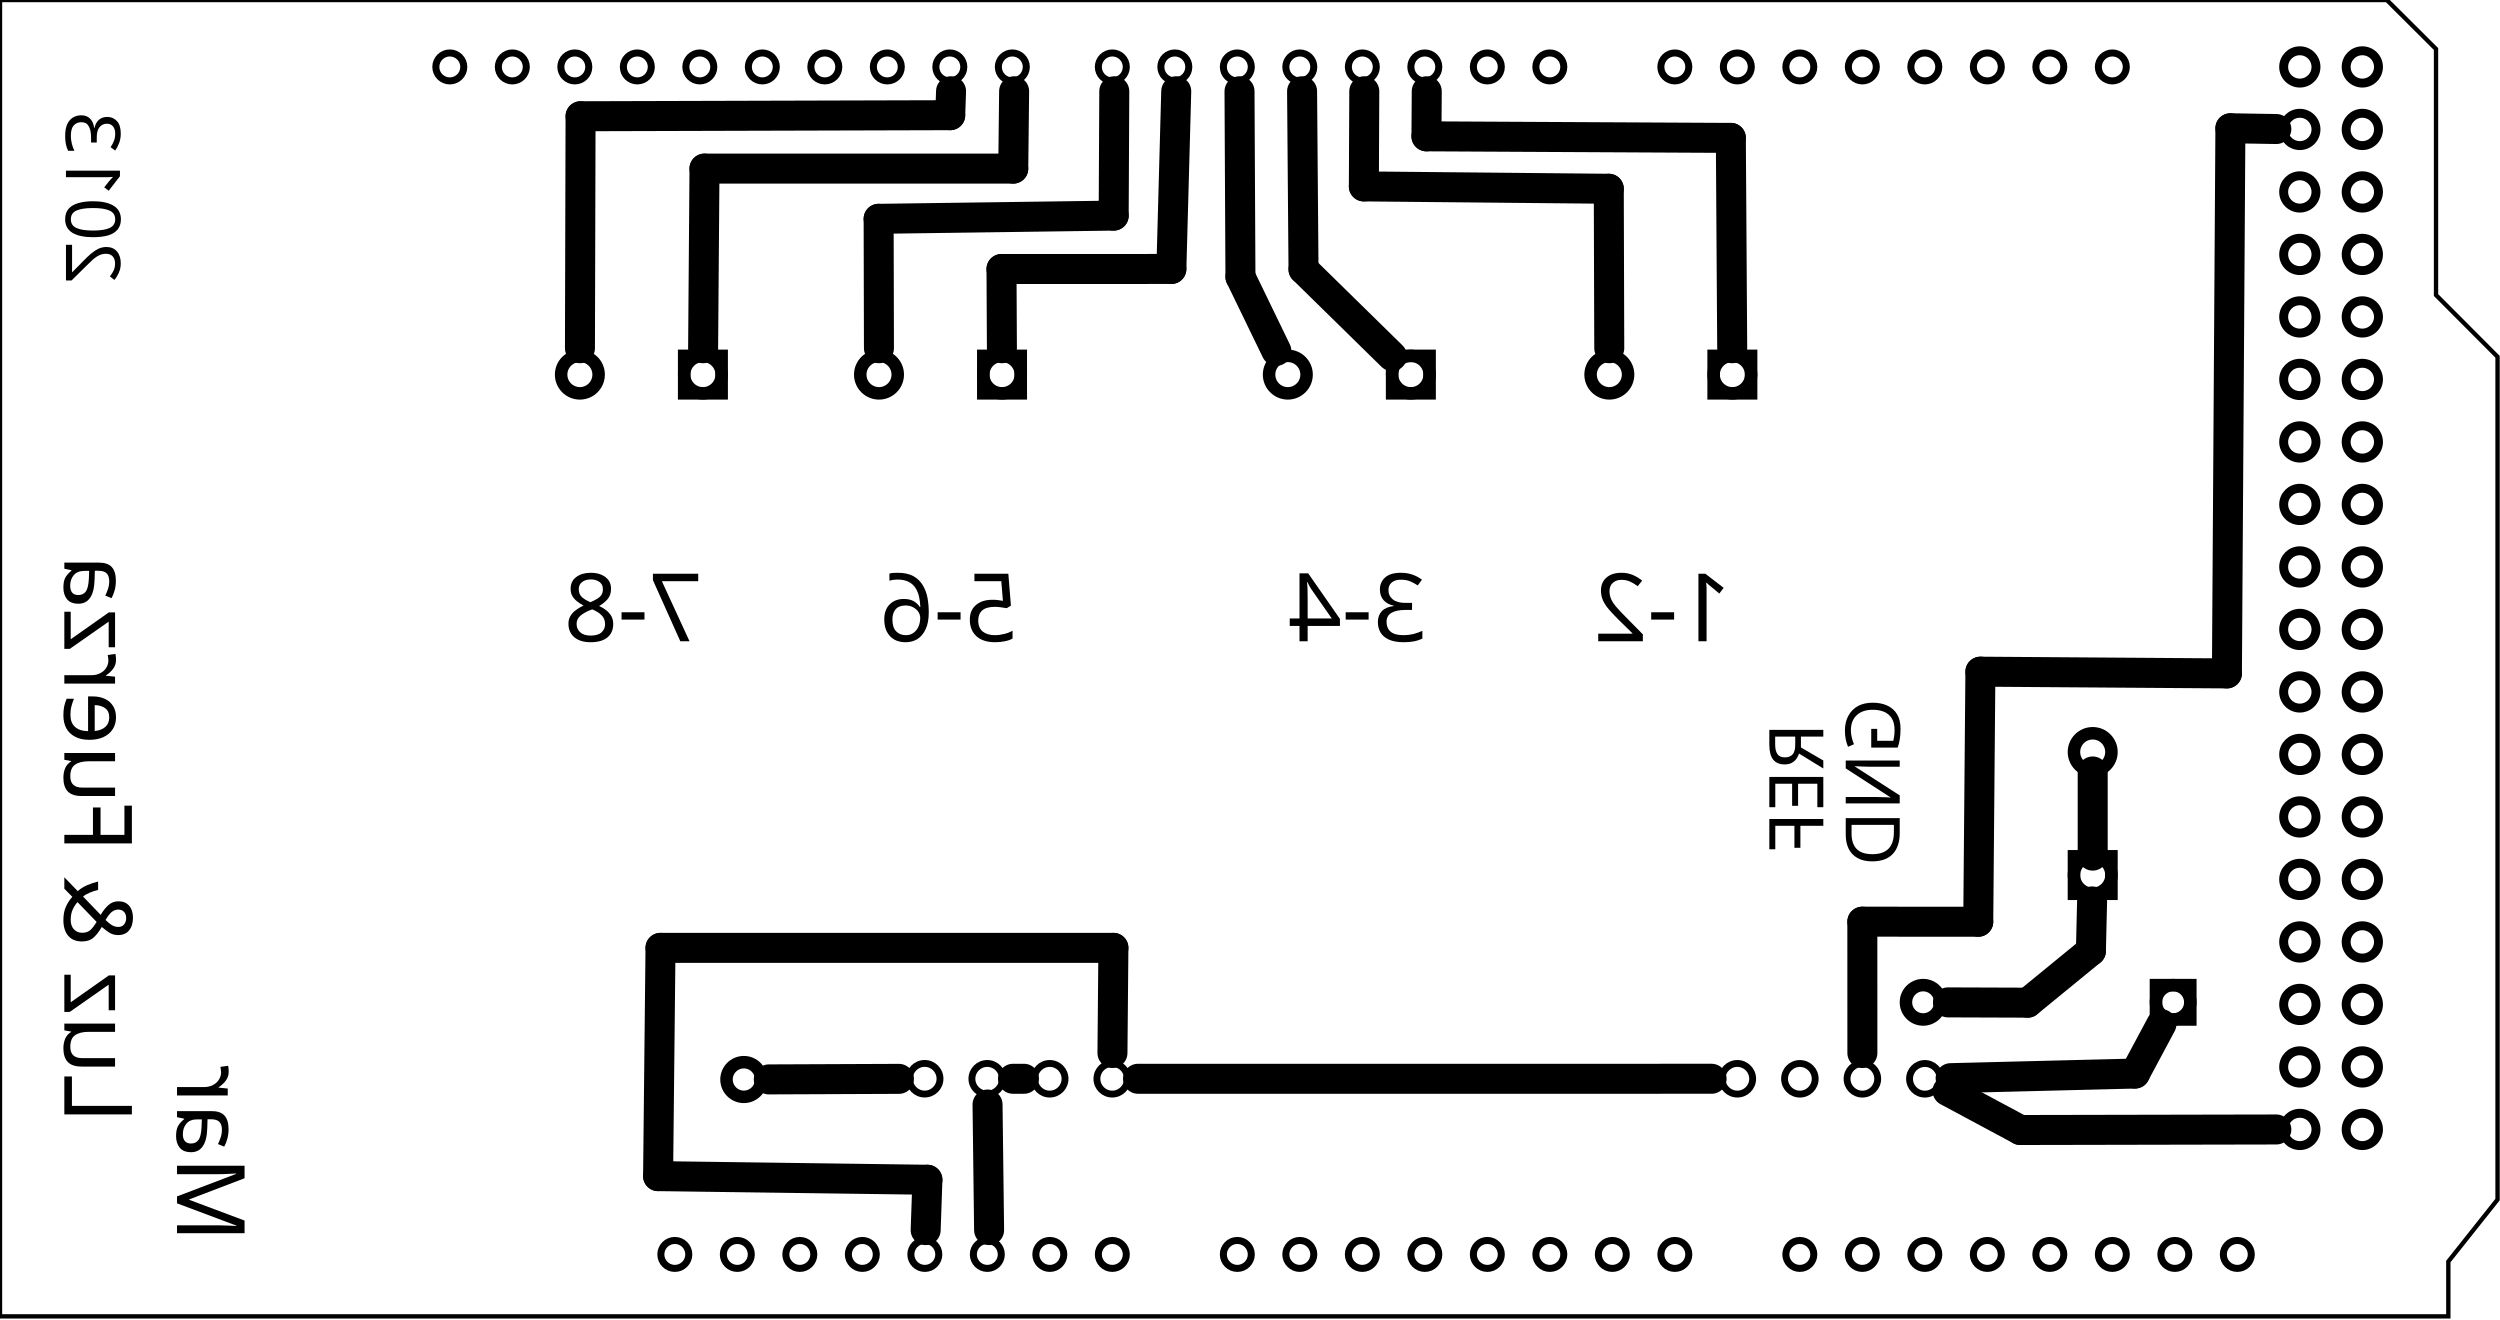
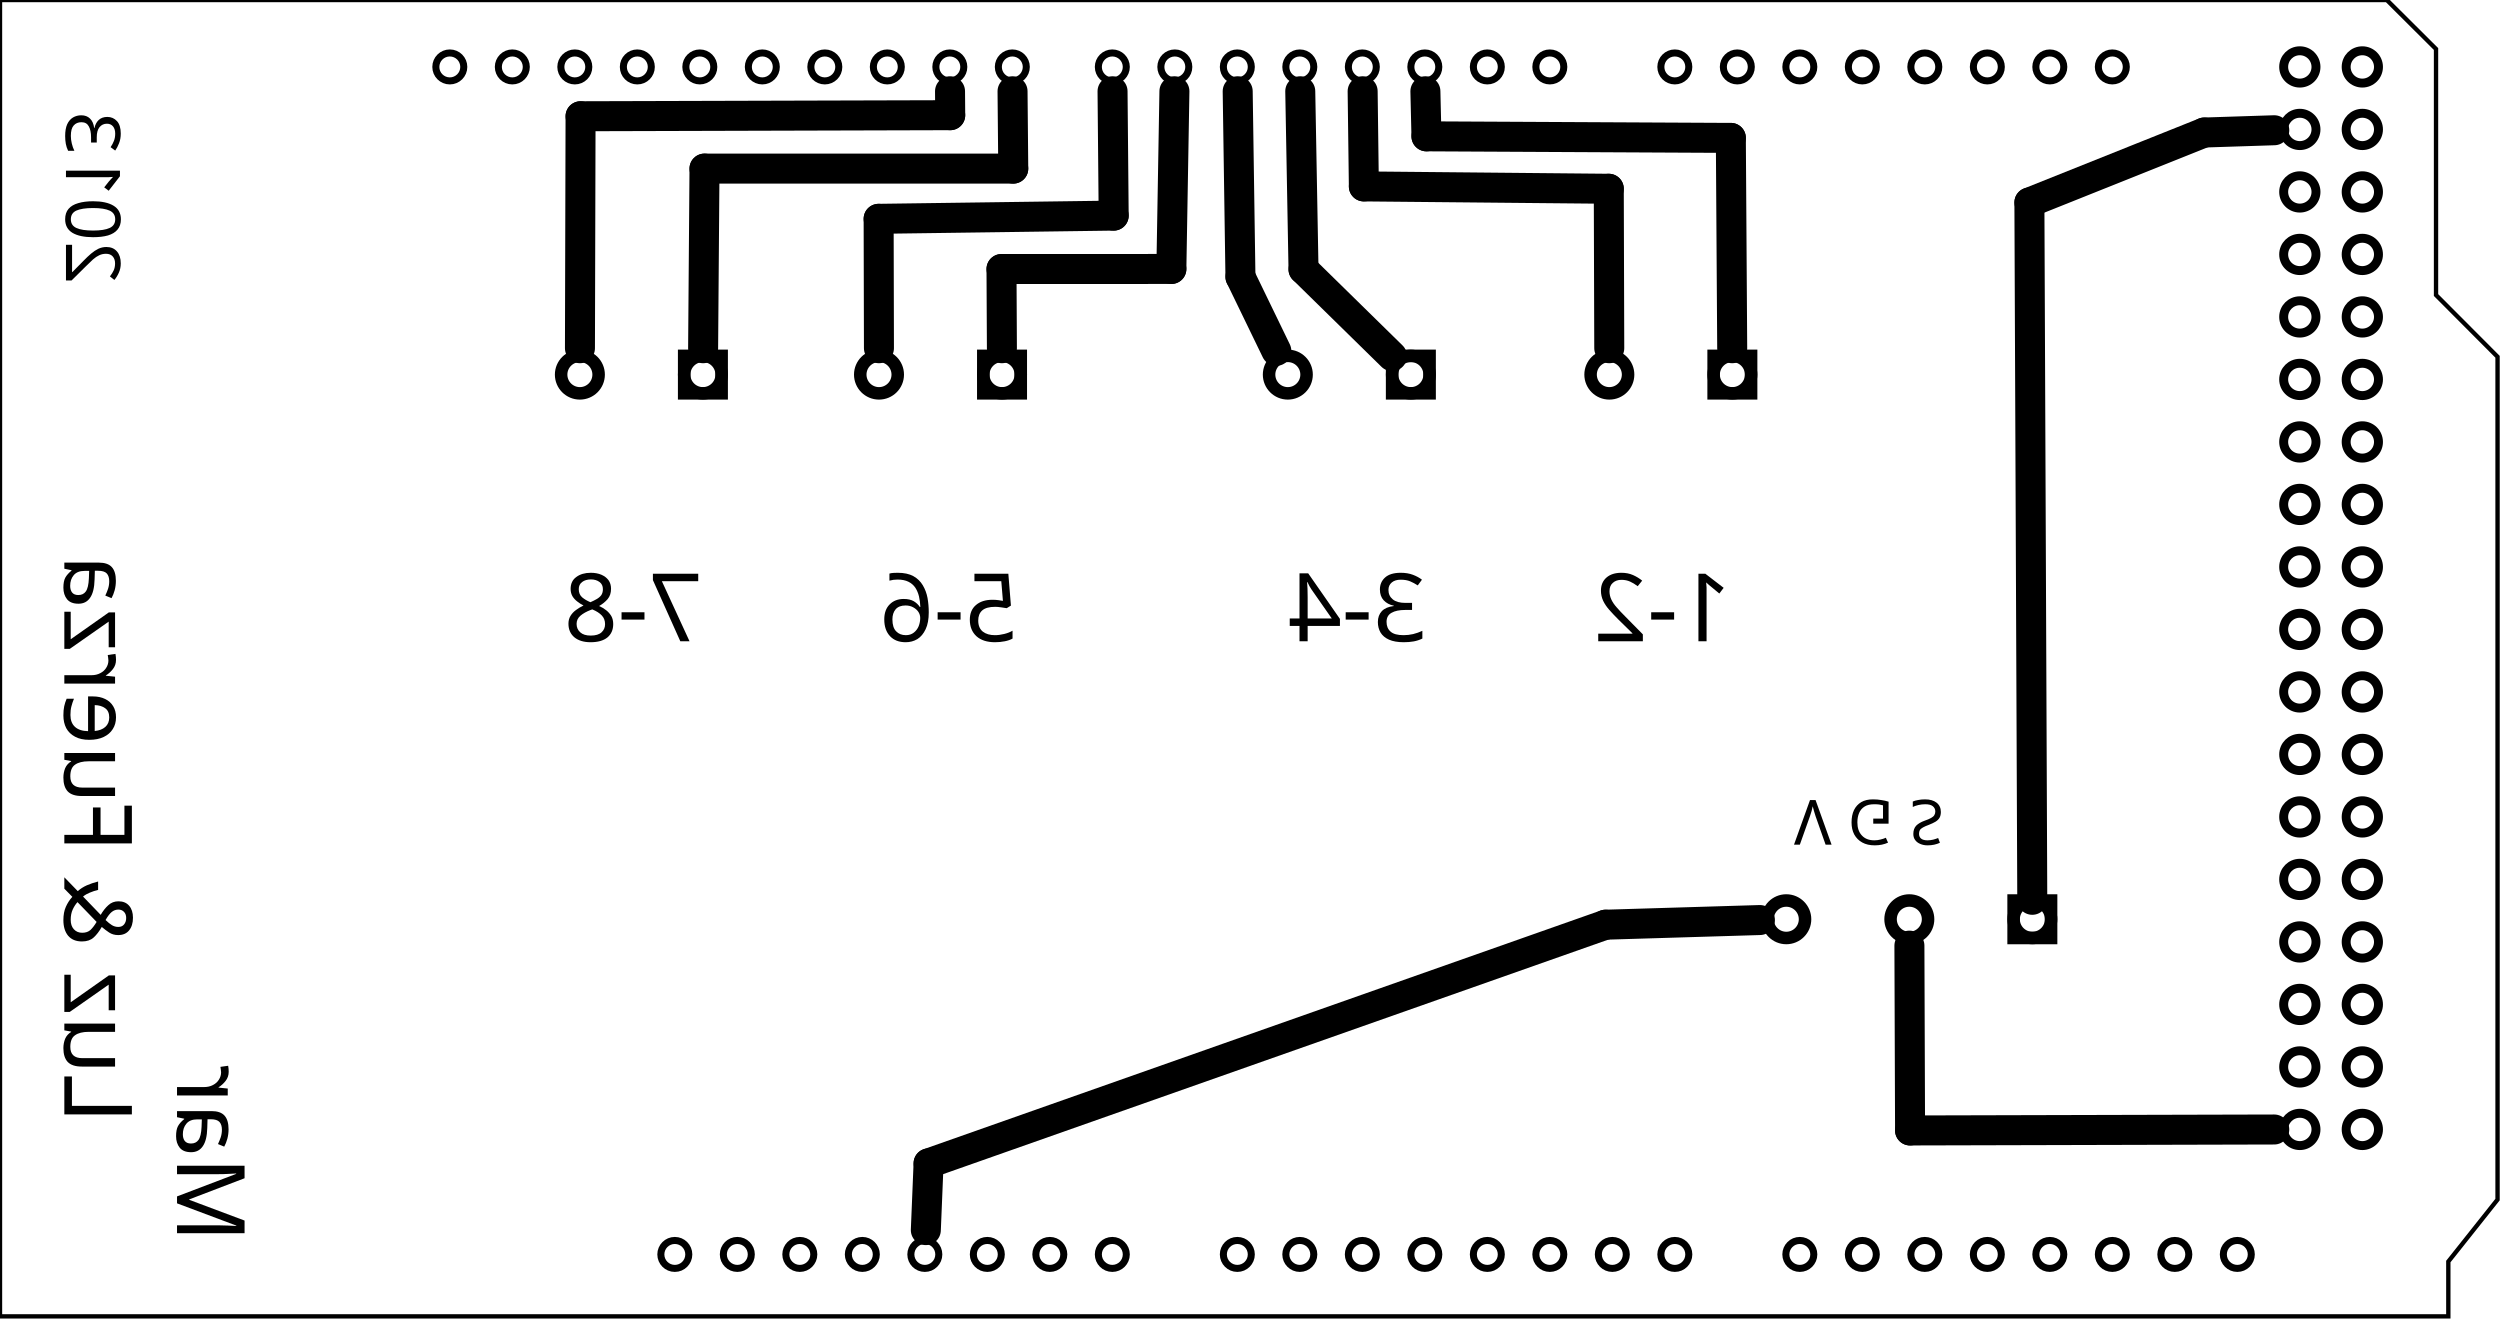
<svg xmlns="http://www.w3.org/2000/svg" width="4in" x="0in" version="1.2" y="0in" height="2.111in" viewBox="0 0 288 151.992" baseProfile="tiny">
  <g partID="323210">
    <g id="board">
      <path fill="none" stroke="black" fill-opacity="0.5" id="boardoutline" stroke-width="0.5" d="M280.63,33.99L280.63,5.646L274.961,0L0,0l0,151.645l282.047,0l0,-6.316l5.67,-7.137L287.717,41.1L280.63,33.99z" />
      <g id="hole_11_" />
      <g id="hole_10_" />
      <g id="hole_9_" />
      <g id="hole_8_" />
      <g id="hole_7_" />
      <g id="hole_6_" />
      <g id="ICSP1_1_" />
      <g id="ICSP2_1_" />
      <g id="Header_13_" />
      <g id="Header_12_" />
      <g id="Header_11_" />
      <g id="Header_10_" />
      <g id="Header_9_" />
      <g id="Header_8_" />
      <g id="Header_7_" />
      <g id="usbconnector_1_" />
    </g>
  </g>
  <g partID="327020">
    <g transform="translate(15.4512,5.31208)">
      <g transform="matrix(0,1,-1,0,0,0)">
        <g transform="matrix(-1, 0, 0, 1, 34.888, 0)">
          <g _flipped_="1" id="copper0">
            <text x="17.444" y="7.85" fill="black" font-family="OCRA" text-anchor="middle" id="label" xml:space="preserve" stroke-width="0" font-size="8.722">2013</text>
          </g>
        </g>
      </g>
    </g>
  </g>
  <g partID="327000">
    <g transform="translate(17.2239,31.2733)">
      <g transform="matrix(0,1,-1,0,0,0)">
        <g transform="matrix(-1, 0, 0, 1, 130.83, 0)">
          <g _flipped_="1" id="copper0">
            <text x="65.415" y="9.812" fill="black" font-family="OCRA" text-anchor="middle" id="label" xml:space="preserve" stroke-width="0" font-size="10.902">Luz &amp; Fuerza</text>
          </g>
        </g>
      </g>
    </g>
  </g>
  <g partID="326980">
    <g transform="translate(30.205,116.518)">
      <g transform="matrix(0,1,-1,0,0,0)">
        <g transform="matrix(-1, 0, 0, 1, 32.7074, 0)">
          <g _flipped_="1" id="copper0">
            <text x="16.354" y="9.812" fill="black" font-family="OCRA" text-anchor="middle" id="label" xml:space="preserve" stroke-width="0" font-size="10.902">Mar</text>
-           </g>
-         </g>
-       </g>
-     </g>
-   </g>
-   <g partID="586140">
-     <g transform="translate(253.045,118.561)">
-       <g transform="matrix(-1,0,0,-1,0,0)">
-         <g id="copper0">
-           <g id="copper1">
-             <rect width="3.96" x="0.72" y="1.116" fill="none" height="3.96" stroke="black" stroke-width="1.44" />
-             <circle fill="none" cx="2.7" cy="3.096" stroke="black" r="1.98" id="connector0pin" stroke-width="1.44" />
-             <circle fill="none" cx="31.5" cy="3.096" stroke="black" r="1.98" id="connector1pin" stroke-width="1.44" />
-           </g>
-         </g>
-       </g>
-     </g>
-   </g>
-   <g partID="586160">
-     <g transform="translate(255.479,109.692)">
-       <g transform="matrix(-1,0,0,-1,0,0)">
-         <g id="copper0">
-           <rect width="4.32" x="12.24" y="6.727" fill="none" height="4.32" stroke="black" id="square" stroke-width="1.44" />
-           <circle fill="none" cx="14.4" cy="8.887" stroke="black" id="connector0pin" r="2.16" stroke-width="1.44" />
-           <circle fill="none" cx="14.4" cy="23.06" stroke="black" id="connector1pin" r="2.16" stroke-width="1.44" />
-         </g>
-       </g>
-     </g>
-   </g>
-   <g partID="357570">
-     <g transform="translate(210.996,103.177)">
-       <g transform="matrix(0,-1,1,0,0,0)">
-         <g transform="matrix(-1, 0, 0, 1, 26.1659, 0)">
-           <g _flipped_="1" id="copper0">
-             <text x="13.083" y="7.85" fill="black" font-family="OCRA" text-anchor="middle" id="label" xml:space="preserve" stroke-width="0" font-size="8.722">GND</text>
-           </g>
-         </g>
-       </g>
-     </g>
-   </g>
-   <g partID="357550">
-     <g transform="translate(202.194,103.716)">
-       <g transform="matrix(0,-1,1,0,0,0)">
-         <g transform="matrix(-1, 0, 0, 1, 26.166, 0)">
-           <g _flipped_="1" id="copper0">
-             <text x="13.083" y="7.85" fill="black" font-family="OCRA" text-anchor="middle" id="label" xml:space="preserve" stroke-width="0" font-size="8.722">REF</text>
          </g>
        </g>
      </g>
    </g>
  </g>
  <g partID="357450">
    <g transform="translate(56.5749,64.0624)">
      <g transform="matrix(-1, 0, 0, 1, 32.7074, 0)">
        <g _flipped_="1" id="copper0">
          <text x="16.354" y="9.812" fill="black" font-family="OCRA" text-anchor="middle" id="label" xml:space="preserve" stroke-width="0" font-size="10.902">7-8</text>
        </g>
      </g>
    </g>
  </g>
  <g partID="357430">
    <g transform="translate(92.9887,64.0624)">
      <g transform="matrix(-1, 0, 0, 1, 32.7074, 0)">
        <g _flipped_="1" id="copper0">
          <text x="16.354" y="9.812" fill="black" font-family="OCRA" text-anchor="middle" id="label" xml:space="preserve" stroke-width="0" font-size="10.902">5-6</text>
        </g>
      </g>
    </g>
  </g>
  <g partID="357410">
    <g transform="translate(139.996,64.0624)">
      <g transform="matrix(-1, 0, 0, 1, 32.7074, 0)">
        <g _flipped_="1" id="copper0">
          <text x="16.354" y="9.812" fill="black" font-family="OCRA" text-anchor="middle" id="label" xml:space="preserve" stroke-width="0" font-size="10.902">3-4</text>
        </g>
      </g>
    </g>
  </g>
  <g partID="357390">
    <g transform="translate(175.19,64.0624)">
      <g transform="matrix(-1, 0, 0, 1, 32.7074, 0)">
        <g _flipped_="1" id="copper0">
          <text x="16.354" y="9.812" fill="black" font-family="OCRA" text-anchor="middle" id="label" xml:space="preserve" stroke-width="0" font-size="10.902">1-2</text>
        </g>
      </g>
    </g>
  </g>
  <g partID="323270">
    <g transform="translate(-1.4576,0.5104)">
      <g id="copper0">
        <circle fill="none" cx="215.998" cy="144" stroke="black" id="connector1pad" r="1.61" stroke-width="0.811" />
        <circle fill="none" cx="100.798" cy="144" stroke="black" id="connector257pad" r="1.61" stroke-width="0.811" />
        <circle fill="none" cx="223.196" cy="144" stroke="black" id="connector2pad" r="1.61" stroke-width="0.811" />
        <circle fill="none" cx="230.398" cy="144" stroke="black" id="connector3pad" r="1.61" stroke-width="0.811" />
        <circle fill="none" cx="237.597" cy="144" stroke="black" id="connector4pad" r="1.61" stroke-width="0.811" />
        <circle fill="none" cx="244.798" cy="144" stroke="black" id="connector5pad" r="1.61" stroke-width="0.811" />
        <circle fill="none" cx="266.398" cy="43.2" stroke="black" id="connector353pad" r="1.861" stroke-width="1.03" />
        <circle fill="none" cx="251.998" cy="144" stroke="black" id="connector6pad" r="1.61" stroke-width="0.811" />
        <circle fill="none" cx="259.196" cy="144" stroke="black" id="connector7pad" r="1.61" stroke-width="0.811" />
        <circle fill="none" cx="103.677" cy="7.2" stroke="black" id="connector241pad" r="1.61" stroke-width="0.811" />
        <circle fill="none" cx="143.998" cy="144" stroke="black" id="connector8pad" r="1.61" stroke-width="0.811" />
        <circle fill="none" cx="151.196" cy="144" stroke="black" id="connector9pad" r="1.61" stroke-width="0.811" />
        <circle fill="none" cx="158.398" cy="144" stroke="black" id="connector10pad" r="1.61" stroke-width="0.811" />
        <circle fill="none" cx="165.597" cy="144" stroke="black" id="connector11pad" r="1.61" stroke-width="0.811" />
        <circle fill="none" cx="266.398" cy="100.8" stroke="black" id="connector369pad" r="1.861" stroke-width="1.03" />
        <circle fill="none" cx="172.798" cy="144" stroke="black" id="connector12pad" r="1.61" stroke-width="0.811" />
        <circle fill="none" cx="179.998" cy="144" stroke="black" id="connector13pad" r="1.61" stroke-width="0.811" />
        <circle fill="none" cx="187.196" cy="144" stroke="black" id="connector14pad" r="1.61" stroke-width="0.811" />
        <circle fill="none" cx="194.398" cy="144" stroke="black" id="connector15pad" r="1.61" stroke-width="0.811" />
        <circle fill="none" cx="158.398" cy="7.2" stroke="black" id="connector265pad" r="1.61" stroke-width="0.811" />
        <circle fill="none" cx="266.398" cy="14.4" stroke="black" id="connector345pad" r="1.861" stroke-width="1.03" />
        <circle fill="none" cx="266.398" cy="72" stroke="black" id="connector361pad" r="1.861" stroke-width="1.03" />
        <circle fill="none" cx="266.398" cy="129.6" stroke="black" id="connector377pad" r="1.861" stroke-width="1.03" />
        <circle fill="none" cx="74.878" cy="7.2" stroke="black" id="connector237pad" r="1.61" stroke-width="0.811" />
        <circle fill="none" cx="129.597" cy="144" stroke="black" id="connector261pad" r="1.61" stroke-width="0.811" />
        <circle fill="none" cx="129.597" cy="7.2" stroke="black" id="connector269pad" r="1.61" stroke-width="0.811" />
        <circle fill="none" cx="266.398" cy="28.8" stroke="black" id="connector349pad" r="1.861" stroke-width="1.03" />
        <circle fill="none" cx="266.398" cy="57.6" stroke="black" id="connector357pad" r="1.861" stroke-width="1.03" />
        <circle fill="none" cx="266.398" cy="86.4" stroke="black" id="connector365pad" r="1.86" stroke-width="1.03" />
        <circle fill="none" cx="244.798" cy="7.2" stroke="black" id="connector46pad" r="1.61" stroke-width="0.811" />
        <circle fill="none" cx="266.398" cy="115.2" stroke="black" id="connector373pad" r="1.861" stroke-width="1.03" />
        <circle fill="none" cx="237.597" cy="7.2" stroke="black" id="connector47pad" r="1.61" stroke-width="0.811" />
        <circle fill="none" cx="230.398" cy="7.2" stroke="black" id="connector48pad" r="1.61" stroke-width="0.811" />
        <circle fill="none" cx="223.196" cy="7.2" stroke="black" id="connector49pad" r="1.61" stroke-width="0.811" />
        <circle fill="none" cx="215.998" cy="7.2" stroke="black" id="connector50pad" r="1.61" stroke-width="0.811" />
        <circle fill="none" cx="208.798" cy="7.2" stroke="black" id="connector51pad" r="1.61" stroke-width="0.811" />
        <circle fill="none" cx="201.597" cy="7.2" stroke="black" id="connector52pad" r="1.61" stroke-width="0.811" />
        <circle fill="none" cx="194.398" cy="7.2" stroke="black" id="connector53pad" r="1.61" stroke-width="0.811" />
        <circle fill="none" cx="60.477" cy="7.2" stroke="black" id="connector235pad" r="1.61" stroke-width="0.811" />
        <circle fill="none" cx="89.277" cy="7.2" stroke="black" id="connector239pad" r="1.61" stroke-width="0.811" />
        <circle fill="none" cx="118.077" cy="7.2" stroke="black" id="connector243pad" r="1.61" stroke-width="0.811" />
        <circle fill="none" cx="86.397" cy="144" stroke="black" id="connector255pad" r="1.61" stroke-width="0.811" />
        <circle fill="none" cx="115.197" cy="144" stroke="black" id="connector259pad" r="1.61" stroke-width="0.811" />
        <circle fill="none" cx="172.798" cy="7.2" stroke="black" id="connector263pad" r="1.61" stroke-width="0.811" />
        <circle fill="none" cx="143.998" cy="7.2" stroke="black" id="connector267pad" r="1.61" stroke-width="0.811" />
        <circle fill="none" cx="266.398" cy="7.2" stroke="black" id="connector343pad" r="1.861" stroke-width="1.03" />
        <circle fill="none" cx="266.398" cy="21.6" stroke="black" id="connector347pad" r="1.861" stroke-width="1.03" />
        <circle fill="none" cx="266.398" cy="36" stroke="black" id="connector351pad" r="1.861" stroke-width="1.03" />
        <circle fill="none" cx="266.398" cy="50.4" stroke="black" id="connector355pad" r="1.861" stroke-width="1.03" />
        <circle fill="none" cx="266.398" cy="64.8" stroke="black" id="connector359pad" r="1.861" stroke-width="1.03" />
        <circle fill="none" cx="266.398" cy="79.2" stroke="black" id="connector363pad" r="1.861" stroke-width="1.03" />
        <circle fill="none" cx="266.398" cy="93.6" stroke="black" id="connector367pad" r="1.861" stroke-width="1.03" />
        <circle fill="none" cx="266.398" cy="108" stroke="black" id="connector371pad" r="1.861" stroke-width="1.03" />
        <circle fill="none" cx="266.398" cy="122.4" stroke="black" id="connector375pad" r="1.86" stroke-width="1.03" />
        <circle fill="none" cx="53.276" cy="7.2" stroke="black" id="connector234pad" r="1.61" stroke-width="0.811" />
        <circle fill="none" cx="67.677" cy="7.2" stroke="black" id="connector236pad" r="1.61" stroke-width="0.811" />
        <circle fill="none" cx="82.077" cy="7.2" stroke="black" id="connector238pad" r="1.61" stroke-width="0.811" />
        <circle fill="none" cx="96.477" cy="7.2" stroke="black" id="connector240pad" r="1.61" stroke-width="0.811" />
        <circle fill="none" cx="110.878" cy="7.2" stroke="black" id="connector242pad" r="1.61" stroke-width="0.811" />
        <circle fill="none" cx="79.197" cy="144" stroke="black" id="connector254pad" r="1.61" stroke-width="0.811" />
        <circle fill="none" cx="93.597" cy="144" stroke="black" id="connector256pad" r="1.61" stroke-width="0.811" />
        <circle fill="none" cx="107.998" cy="144" stroke="black" id="connector258pad" r="1.61" stroke-width="0.811" />
        <circle fill="none" cx="122.397" cy="144" stroke="black" id="connector260pad" r="1.61" stroke-width="0.811" />
        <circle fill="none" cx="179.998" cy="7.2" stroke="black" id="connector262pad" r="1.61" stroke-width="0.811" />
        <circle fill="none" cx="165.597" cy="7.2" stroke="black" id="connector264pad" r="1.61" stroke-width="0.811" />
        <circle fill="none" cx="151.196" cy="7.2" stroke="black" id="connector266pad" r="1.61" stroke-width="0.811" />
        <circle fill="none" cx="136.798" cy="7.2" stroke="black" id="connector268pad" r="1.61" stroke-width="0.811" />
        <circle fill="none" cx="273.597" cy="7.2" stroke="black" id="connector344pad" r="1.861" stroke-width="1.03" />
        <circle fill="none" cx="273.597" cy="14.4" stroke="black" id="connector346pad" r="1.861" stroke-width="1.03" />
        <circle fill="none" cx="273.597" cy="21.6" stroke="black" id="connector348pad" r="1.861" stroke-width="1.03" />
        <circle fill="none" cx="273.597" cy="28.8" stroke="black" id="connector350pad" r="1.861" stroke-width="1.03" />
        <circle fill="none" cx="273.597" cy="36" stroke="black" id="connector352pad" r="1.861" stroke-width="1.03" />
        <circle fill="none" cx="273.597" cy="43.2" stroke="black" id="connector354pad" r="1.861" stroke-width="1.03" />
        <circle fill="none" cx="273.597" cy="50.4" stroke="black" id="connector356pad" r="1.861" stroke-width="1.03" />
        <circle fill="none" cx="273.597" cy="57.6" stroke="black" id="connector358pad" r="1.861" stroke-width="1.03" />
        <circle fill="none" cx="273.597" cy="64.8" stroke="black" id="connector360pad" r="1.861" stroke-width="1.03" />
        <circle fill="none" cx="273.597" cy="72" stroke="black" id="connector362pad" r="1.861" stroke-width="1.03" />
        <circle fill="none" cx="273.597" cy="79.2" stroke="black" id="connector364pad" r="1.861" stroke-width="1.03" />
        <circle fill="none" cx="273.597" cy="86.4" stroke="black" id="connector366pad" r="1.86" stroke-width="1.03" />
        <circle fill="none" cx="273.597" cy="93.6" stroke="black" id="connector368pad" r="1.861" stroke-width="1.03" />
        <circle fill="none" cx="273.597" cy="100.8" stroke="black" id="connector370pad" r="1.861" stroke-width="1.03" />
        <circle fill="none" cx="273.597" cy="108" stroke="black" id="connector372pad" r="1.861" stroke-width="1.03" />
        <circle fill="none" cx="273.597" cy="115.2" stroke="black" id="connector374pad" r="1.861" stroke-width="1.03" />
        <circle fill="none" cx="273.597" cy="122.4" stroke="black" id="connector376pad" r="1.86" stroke-width="1.03" />
        <circle fill="none" cx="273.597" cy="129.6" stroke="black" id="connector378pad" r="1.861" stroke-width="1.03" />
        <circle fill="none" cx="208.798" cy="144" stroke="black" id="connector0pad" r="1.61" stroke-width="0.811" />
      </g>
    </g>
  </g>
  <g partID="303050">
    <g transform="translate(171.418,28.7548)">
      <g transform="matrix(0,1,-1,0,0,0)">
        <g id="copper0">
          <rect width="4.32" x="12.24" y="6.727" fill="none" height="4.32" stroke="black" id="square" stroke-width="1.44" />
          <circle fill="none" cx="14.4" cy="8.887" stroke="black" id="connector0pin" r="2.16" stroke-width="1.44" />
          <circle fill="none" cx="14.4" cy="23.06" stroke="black" id="connector1pin" r="2.16" stroke-width="1.44" />
        </g>
      </g>
    </g>
  </g>
  <g partID="303030">
    <g transform="translate(89.8622,28.7548)">
      <g transform="matrix(0,1,-1,0,0,0)">
        <g id="copper0">
          <rect width="4.32" x="12.24" y="6.727" fill="none" height="4.32" stroke="black" id="square" stroke-width="1.44" />
          <circle fill="none" cx="14.4" cy="8.887" stroke="black" id="connector0pin" r="2.16" stroke-width="1.44" />
          <circle fill="none" cx="14.4" cy="23.06" stroke="black" id="connector1pin" r="2.16" stroke-width="1.44" />
        </g>
      </g>
    </g>
  </g>
+   <g partID="587160">
+     <g transform="translate(243.014,91.4973)">
+       <g transform="matrix(0,1,-1,0,0,0)">
+         <g id="copper0">
+           <rect width="4.32" x="12.24" y="6.727" fill="none" height="4.32" stroke="black" id="square" stroke-width="1.44" />
+           <circle fill="none" cx="14.4" cy="8.887" stroke="black" id="connector0pin" r="2.16" stroke-width="1.44" />
+           <circle fill="none" cx="14.4" cy="23.06" stroke="black" id="connector1pin" r="2.16" stroke-width="1.44" />
+           <circle fill="none" cx="14.4" cy="37.233" stroke="black" id="connector2pin" r="2.16" stroke-width="1.44" />
+         </g>
+       </g>
+     </g>
+   </g>
  <g partID="303010">
    <g transform="translate(124.321,28.7548)">
      <g transform="matrix(0,1,-1,0,0,0)">
        <g id="copper0">
          <rect width="4.32" x="12.24" y="6.727" fill="none" height="4.32" stroke="black" id="square" stroke-width="1.44" />
          <circle fill="none" cx="14.4" cy="8.887" stroke="black" id="connector0pin" r="2.16" stroke-width="1.44" />
          <circle fill="none" cx="14.4" cy="23.06" stroke="black" id="connector1pin" r="2.16" stroke-width="1.44" />
        </g>
      </g>
    </g>
  </g>
  <g partID="302830">
    <g transform="translate(208.456,28.7548)">
      <g transform="matrix(0,1,-1,0,0,0)">
        <g id="copper0">
          <rect width="4.32" x="12.24" y="6.727" fill="none" height="4.32" stroke="black" id="square" stroke-width="1.44" />
          <circle fill="none" cx="14.4" cy="8.887" stroke="black" id="connector0pin" r="2.16" stroke-width="1.44" />
          <circle fill="none" cx="14.4" cy="23.06" stroke="black" id="connector1pin" r="2.16" stroke-width="1.44" />
        </g>
      </g>
    </g>
  </g>
-   <g partID="310740">
-     <g transform="translate(225.706,128.238)">
+   <g partID="588020">
+     <g transform="translate(233.298,98.642)">
      <g transform="matrix(-1,0,0,-1,0,0)">
-         <g transform="matrix(0, -1, 1, 0, 0, 7.92)">
-           <g id="copper0">
-             <g gorn="0.6.0.0">
-               <g gorn="0.6.0.0.0" id="copper1">
-                 <circle fill="none" cx="3.96" gorn="0.6.0.0.0.0" cy="3.96" stroke="black" r="1.764" id="connector0pin" stroke-width="0.792" />
-                 <circle fill="none" cx="3.96" gorn="0.6.0.0.0.1" cy="11.16" stroke="black" r="1.764" id="connector1pin" stroke-width="0.792" />
-                 <circle fill="none" cx="3.96" gorn="0.6.0.0.0.2" cy="18.36" stroke="black" r="1.764" id="connector2pin" stroke-width="0.792" />
-                 <g transform="matrix(1, 0, 0, 1, -0.00392136, 7.20444)">
-                   <g>
-                     <g>
-                       <circle fill="none" cx="3.96" gorn="0.6.0.0.0.3.0.0" cy="18.36" stroke="black" r="1.764" id="connector4pin" stroke-width="0.792" />
-                     </g>
-                   </g>
-                 </g>
-                 <g transform="matrix(1, 0, 0, 1, -0.00323675, 93.6177)">
-                   <g>
-                     <g>
-                       <circle fill="none" cx="3.96" gorn="0.6.0.0.0.4.0.0" cy="3.96" stroke="black" r="1.764" id="connector5pin" stroke-width="0.792" />
-                     </g>
-                   </g>
-                 </g>
-                 <g transform="matrix(1, 0, 0, 1, -0.00323675, 93.6177)">
-                   <g>
-                     <g>
-                       <circle fill="none" cx="3.96" gorn="0.6.0.0.0.5.0.0" cy="11.16" stroke="black" r="1.764" id="connector6pin" stroke-width="0.792" />
-                     </g>
-                   </g>
-                 </g>
-                 <g transform="matrix(1, 0, 0, 1, -0.00323675, 93.6177)">
-                   <g>
-                     <g>
-                       <circle fill="none" cx="3.96" gorn="0.6.0.0.0.6.0.0" cy="18.36" stroke="black" r="1.764" id="connector7pin" stroke-width="0.792" />
-                     </g>
-                   </g>
-                 </g>
-                 <g transform="matrix(1, 0, 0, 1, -0.00715812, 100.822)">
-                   <g>
-                     <g>
-                       <circle fill="none" cx="3.96" gorn="0.6.0.0.0.7.0.0" cy="18.36" stroke="black" r="1.764" id="connector8pin" stroke-width="0.792" />
-                     </g>
-                   </g>
-                 </g>
-               </g>
-             </g>
+         <g transform="matrix(-1, 0, 0, 1, 36, 0)">
+           <g _flipped_="1" id="copper0">
+             <text x="18" y="6.48" fill="black" font-family="OCRA" text-anchor="middle" id="label" xml:space="preserve" stroke-width="0" font-size="7.2">V G S</text>
          </g>
        </g>
      </g>
    </g>
-   </g>
-   <g partID="585910">
-     <g transform="translate(81.3746,120.044)">
-       <g id="copper0">
-         <circle fill="none" cx="4.316" cy="4.316" stroke="black" r="1.996" id="connector0pin" stroke-width="1.44" />
-       </g>
-     </g>
-   </g>
-   <g partID="586180">
-     <line stroke="black" stroke-linecap="round" y1="123.673" x1="245.949" y2="117.986" stroke-width="3.456" x2="248.995" />
-   </g>
-   <g partID="356400">
-     <line stroke="black" stroke-linecap="round" y1="124.204" x1="224.713" y2="123.673" stroke-width="3.456" x2="245.949" />
-   </g>
-   <g partID="586230">
-     <line stroke="black" stroke-linecap="round" y1="115.508" x1="233.591" y2="115.475" stroke-width="3.456" x2="224.405" />
-   </g>
-   <g partID="586200">
-     <line stroke="black" stroke-linecap="round" y1="109.549" x1="240.873" y2="115.508" stroke-width="3.456" x2="233.591" />
-   </g>
-   <g partID="356380">
-     <line stroke="black" stroke-linecap="round" y1="103.845" x1="241.008" y2="109.549" stroke-width="3.456" x2="240.873" />
-   </g>
-   <g partID="356340">
-     <line stroke="black" stroke-linecap="round" y1="98.566" x1="241.079" y2="88.872" stroke-width="3.456" x2="241.079" />
  </g>
  <g partID="357330">
    <line stroke="black" stroke-linecap="round" y1="21.746" x1="185.331" y2="40.115" stroke-width="3.456" x2="185.387" />
  </g>
  <g partID="357300">
    <line stroke="black" stroke-linecap="round" y1="15.706" x1="164.328" y2="15.887" stroke-width="3.456" x2="199.393" />
  </g>
  <g partID="357270">
    <line stroke="black" stroke-linecap="round" y1="21.475" x1="157.117" y2="21.746" stroke-width="3.456" x2="185.331" />
  </g>
  <g partID="357240">
-     <line stroke="black" stroke-linecap="round" y1="15.886" x1="199.393" y2="40.115" stroke-width="3.456" x2="199.55" />
+     <line stroke="black" stroke-linecap="round" y1="15.887" x1="199.393" y2="40.115" stroke-width="3.456" x2="199.55" />
  </g>
  <g partID="357220">
-     <line stroke="black" stroke-linecap="round" y1="10.515" x1="164.361" y2="15.706" stroke-width="3.456" x2="164.328" />
+     <line stroke="black" stroke-linecap="round" y1="10.514" x1="164.206" y2="15.706" stroke-width="3.456" x2="164.328" />
  </g>
  <g partID="357200">
-     <line stroke="black" stroke-linecap="round" y1="10.515" x1="157.166" y2="21.475" stroke-width="3.456" x2="157.117" />
+     <line stroke="black" stroke-linecap="round" y1="10.514" x1="156.976" y2="21.475" stroke-width="3.456" x2="157.117" />
  </g>
  <g partID="357130">
    <line stroke="black" stroke-linecap="round" y1="31.026" x1="150.164" y2="41.026" stroke-width="3.456" x2="160.361" />
  </g>
  <g partID="357110">
-     <line stroke="black" stroke-linecap="round" y1="10.515" x1="150" y2="31.025" stroke-width="3.456" x2="150.164" />
+     <line stroke="black" stroke-linecap="round" y1="10.514" x1="149.79" y2="31.026" stroke-width="3.456" x2="150.164" />
  </g>
  <g partID="357080">
    <line stroke="black" stroke-linecap="round" y1="31.89" x1="142.899" y2="40.419" stroke-width="3.456" x2="147.032" />
  </g>
  <g partID="357060">
-     <line stroke="black" stroke-linecap="round" y1="10.515" x1="142.792" y2="31.89" stroke-width="3.456" x2="142.899" />
+     <line stroke="black" stroke-linecap="round" y1="10.514" x1="142.582" y2="31.89" stroke-width="3.456" x2="142.899" />
  </g>
  <g partID="356750">
    <line stroke="black" stroke-linecap="round" y1="19.423" x1="81.158" y2="40.115" stroke-width="3.456" x2="80.999" />
  </g>
  <g partID="356600">
    <line stroke="black" stroke-linecap="round" y1="19.423" x1="116.727" y2="19.423" stroke-width="3.456" x2="81.158" />
  </g>
  <g partID="356580">
-     <line stroke="black" stroke-linecap="round" y1="10.515" x1="116.827" y2="19.423" stroke-width="3.456" x2="116.727" />
+     <line stroke="black" stroke-linecap="round" y1="10.515" x1="116.645" y2="19.423" stroke-width="3.456" x2="116.727" />
  </g>
  <g partID="356550">
    <line stroke="black" stroke-linecap="round" y1="13.269" x1="109.465" y2="13.392" stroke-width="3.456" x2="66.881" />
  </g>
  <g partID="356520">
    <line stroke="black" stroke-linecap="round" y1="13.392" x1="66.881" y2="40.115" stroke-width="3.456" x2="66.81" />
  </g>
  <g partID="356500">
-     <line stroke="black" stroke-linecap="round" y1="10.513" x1="109.561" y2="13.269" stroke-width="3.456" x2="109.465" />
-   </g>
-   <g partID="320720">
-     <line stroke="black" stroke-linecap="round" y1="124.275" x1="116.697" y2="124.275" stroke-width="3.456" x2="117.961" />
-   </g>
-   <g partID="322730">
-     <line stroke="black" stroke-linecap="round" y1="124.275" x1="131.097" y2="124.274" stroke-width="3.456" x2="197.174" />
-   </g>
-   <g partID="322690">
-     <line stroke="black" stroke-linecap="round" y1="127.243" x1="113.765" y2="141.707" stroke-width="3.456" x2="113.944" />
-   </g>
-   <g partID="322480">
-     <line stroke="black" stroke-linecap="round" y1="109.194" x1="76.09" y2="109.194" stroke-width="3.456" x2="128.264" />
-   </g>
-   <g partID="322410">
-     <line stroke="black" stroke-linecap="round" y1="109.194" x1="128.264" y2="121.307" stroke-width="3.456" x2="128.155" />
-   </g>
-   <g partID="322340">
-     <line stroke="black" stroke-linecap="round" y1="141.708" x1="106.637" y2="135.907" stroke-width="3.456" x2="106.838" />
-   </g>
-   <g partID="585880">
-     <line stroke="black" stroke-linecap="round" y1="135.907" x1="106.838" y2="135.49" stroke-width="3.456" x2="75.812" />
-   </g>
-   <g partID="322330">
-     <line stroke="black" stroke-linecap="round" y1="135.49" x1="75.812" y2="109.194" stroke-width="3.456" x2="76.09" />
+     <line stroke="black" stroke-linecap="round" y1="10.515" x1="109.443" y2="13.269" stroke-width="3.456" x2="109.465" />
  </g>
  <g partID="356840">
-     <line stroke="black" stroke-linecap="round" y1="25.207" x1="101.219" y2="40.114" stroke-width="3.456" x2="101.254" />
+     <line stroke="black" stroke-linecap="round" y1="25.208" x1="101.219" y2="40.115" stroke-width="3.456" x2="101.254" />
  </g>
  <g partID="356810">
    <line stroke="black" stroke-linecap="round" y1="24.838" x1="128.296" y2="25.208" stroke-width="3.456" x2="101.219" />
  </g>
  <g partID="323190">
-     <line stroke="black" stroke-linecap="round" y1="10.515" x1="128.365" y2="24.838" stroke-width="3.456" x2="128.296" />
+     <line stroke="black" stroke-linecap="round" y1="10.515" x1="128.165" y2="24.838" stroke-width="3.456" x2="128.296" />
  </g>
  <g partID="356870">
    <line stroke="black" stroke-linecap="round" y1="30.992" x1="115.373" y2="40.115" stroke-width="3.456" x2="115.419" />
  </g>
  <g partID="356780">
    <line stroke="black" stroke-linecap="round" y1="30.984" x1="134.942" y2="30.992" stroke-width="3.456" x2="115.373" />
  </g>
  <g partID="323150">
-     <line stroke="black" stroke-linecap="round" y1="10.514" x1="135.502" y2="30.984" stroke-width="3.456" x2="134.942" />
-   </g>
-   <g partID="357490">
-     <line stroke="black" stroke-linecap="round" y1="106.186" x1="227.894" y2="106.177" stroke-width="3.456" x2="214.542" />
-   </g>
-   <g partID="357470">
-     <line stroke="black" stroke-linecap="round" y1="106.177" x1="214.542" y2="121.31" stroke-width="3.456" x2="214.546" />
-   </g>
-   <g partID="322880">
-     <line stroke="black" stroke-linecap="round" y1="77.377" x1="228.142" y2="106.186" stroke-width="3.456" x2="227.895" />
-   </g>
-   <g partID="357530">
-     <line stroke="black" stroke-linecap="round" y1="14.777" x1="256.942" y2="77.577" stroke-width="3.456" x2="256.542" />
-   </g>
-   <g partID="357510">
-     <line stroke="black" stroke-linecap="round" y1="77.577" x1="256.542" y2="77.377" stroke-width="3.456" x2="228.142" />
-   </g>
-   <g partID="322860">
-     <line stroke="black" stroke-linecap="round" y1="14.863" x1="262.233" y2="14.777" stroke-width="3.456" x2="256.942" />
-   </g>
-   <g partID="322830">
-     <line stroke="black" stroke-linecap="round" y1="130.177" x1="232.742" y2="125.681" stroke-width="3.456" x2="224.362" />
-   </g>
-   <g partID="322770">
-     <line stroke="black" stroke-linecap="round" y1="130.116" x1="262.233" y2="130.177" stroke-width="3.456" x2="232.742" />
-   </g>
-   <g partID="585940">
-     <line stroke="black" stroke-linecap="round" y1="124.347" x1="88.566" y2="124.284" stroke-width="3.456" x2="103.556" />
+     <line stroke="black" stroke-linecap="round" y1="10.514" x1="135.293" y2="30.984" stroke-width="3.456" x2="134.942" />
+   </g>
+   <g partID="587660">
+     <line stroke="black" stroke-linecap="round" y1="134.021" x1="106.972" y2="141.708" stroke-width="3.456" x2="106.656" />
+   </g>
+   <g partID="587720">
+     <line stroke="black" stroke-linecap="round" y1="106.525" x1="184.957" y2="134.021" stroke-width="3.456" x2="106.972" />
+   </g>
+   <g partID="587670">
+     <line stroke="black" stroke-linecap="round" y1="105.989" x1="202.742" y2="106.525" stroke-width="3.456" x2="184.957" />
+   </g>
+   <g partID="587780">
+     <line stroke="black" stroke-linecap="round" y1="130.229" x1="220.039" y2="108.937" stroke-width="3.456" x2="219.964" />
+   </g>
+   <g partID="587790">
+     <line stroke="black" stroke-linecap="round" y1="130.118" x1="261.994" y2="130.229" stroke-width="3.456" x2="220.039" />
+   </g>
+   <g partID="587920">
+     <line stroke="black" stroke-linecap="round" y1="15.266" x1="253.935" y2="15.005" stroke-width="3.456" x2="261.996" />
+   </g>
+   <g partID="587860">
+     <line stroke="black" stroke-linecap="round" y1="23.325" x1="233.787" y2="15.266" stroke-width="3.456" x2="253.935" />
+   </g>
+   <g partID="587870">
+     <line stroke="black" stroke-linecap="round" y1="103.657" x1="234.118" y2="23.325" stroke-width="3.456" x2="233.787" />
  </g>
</svg>
